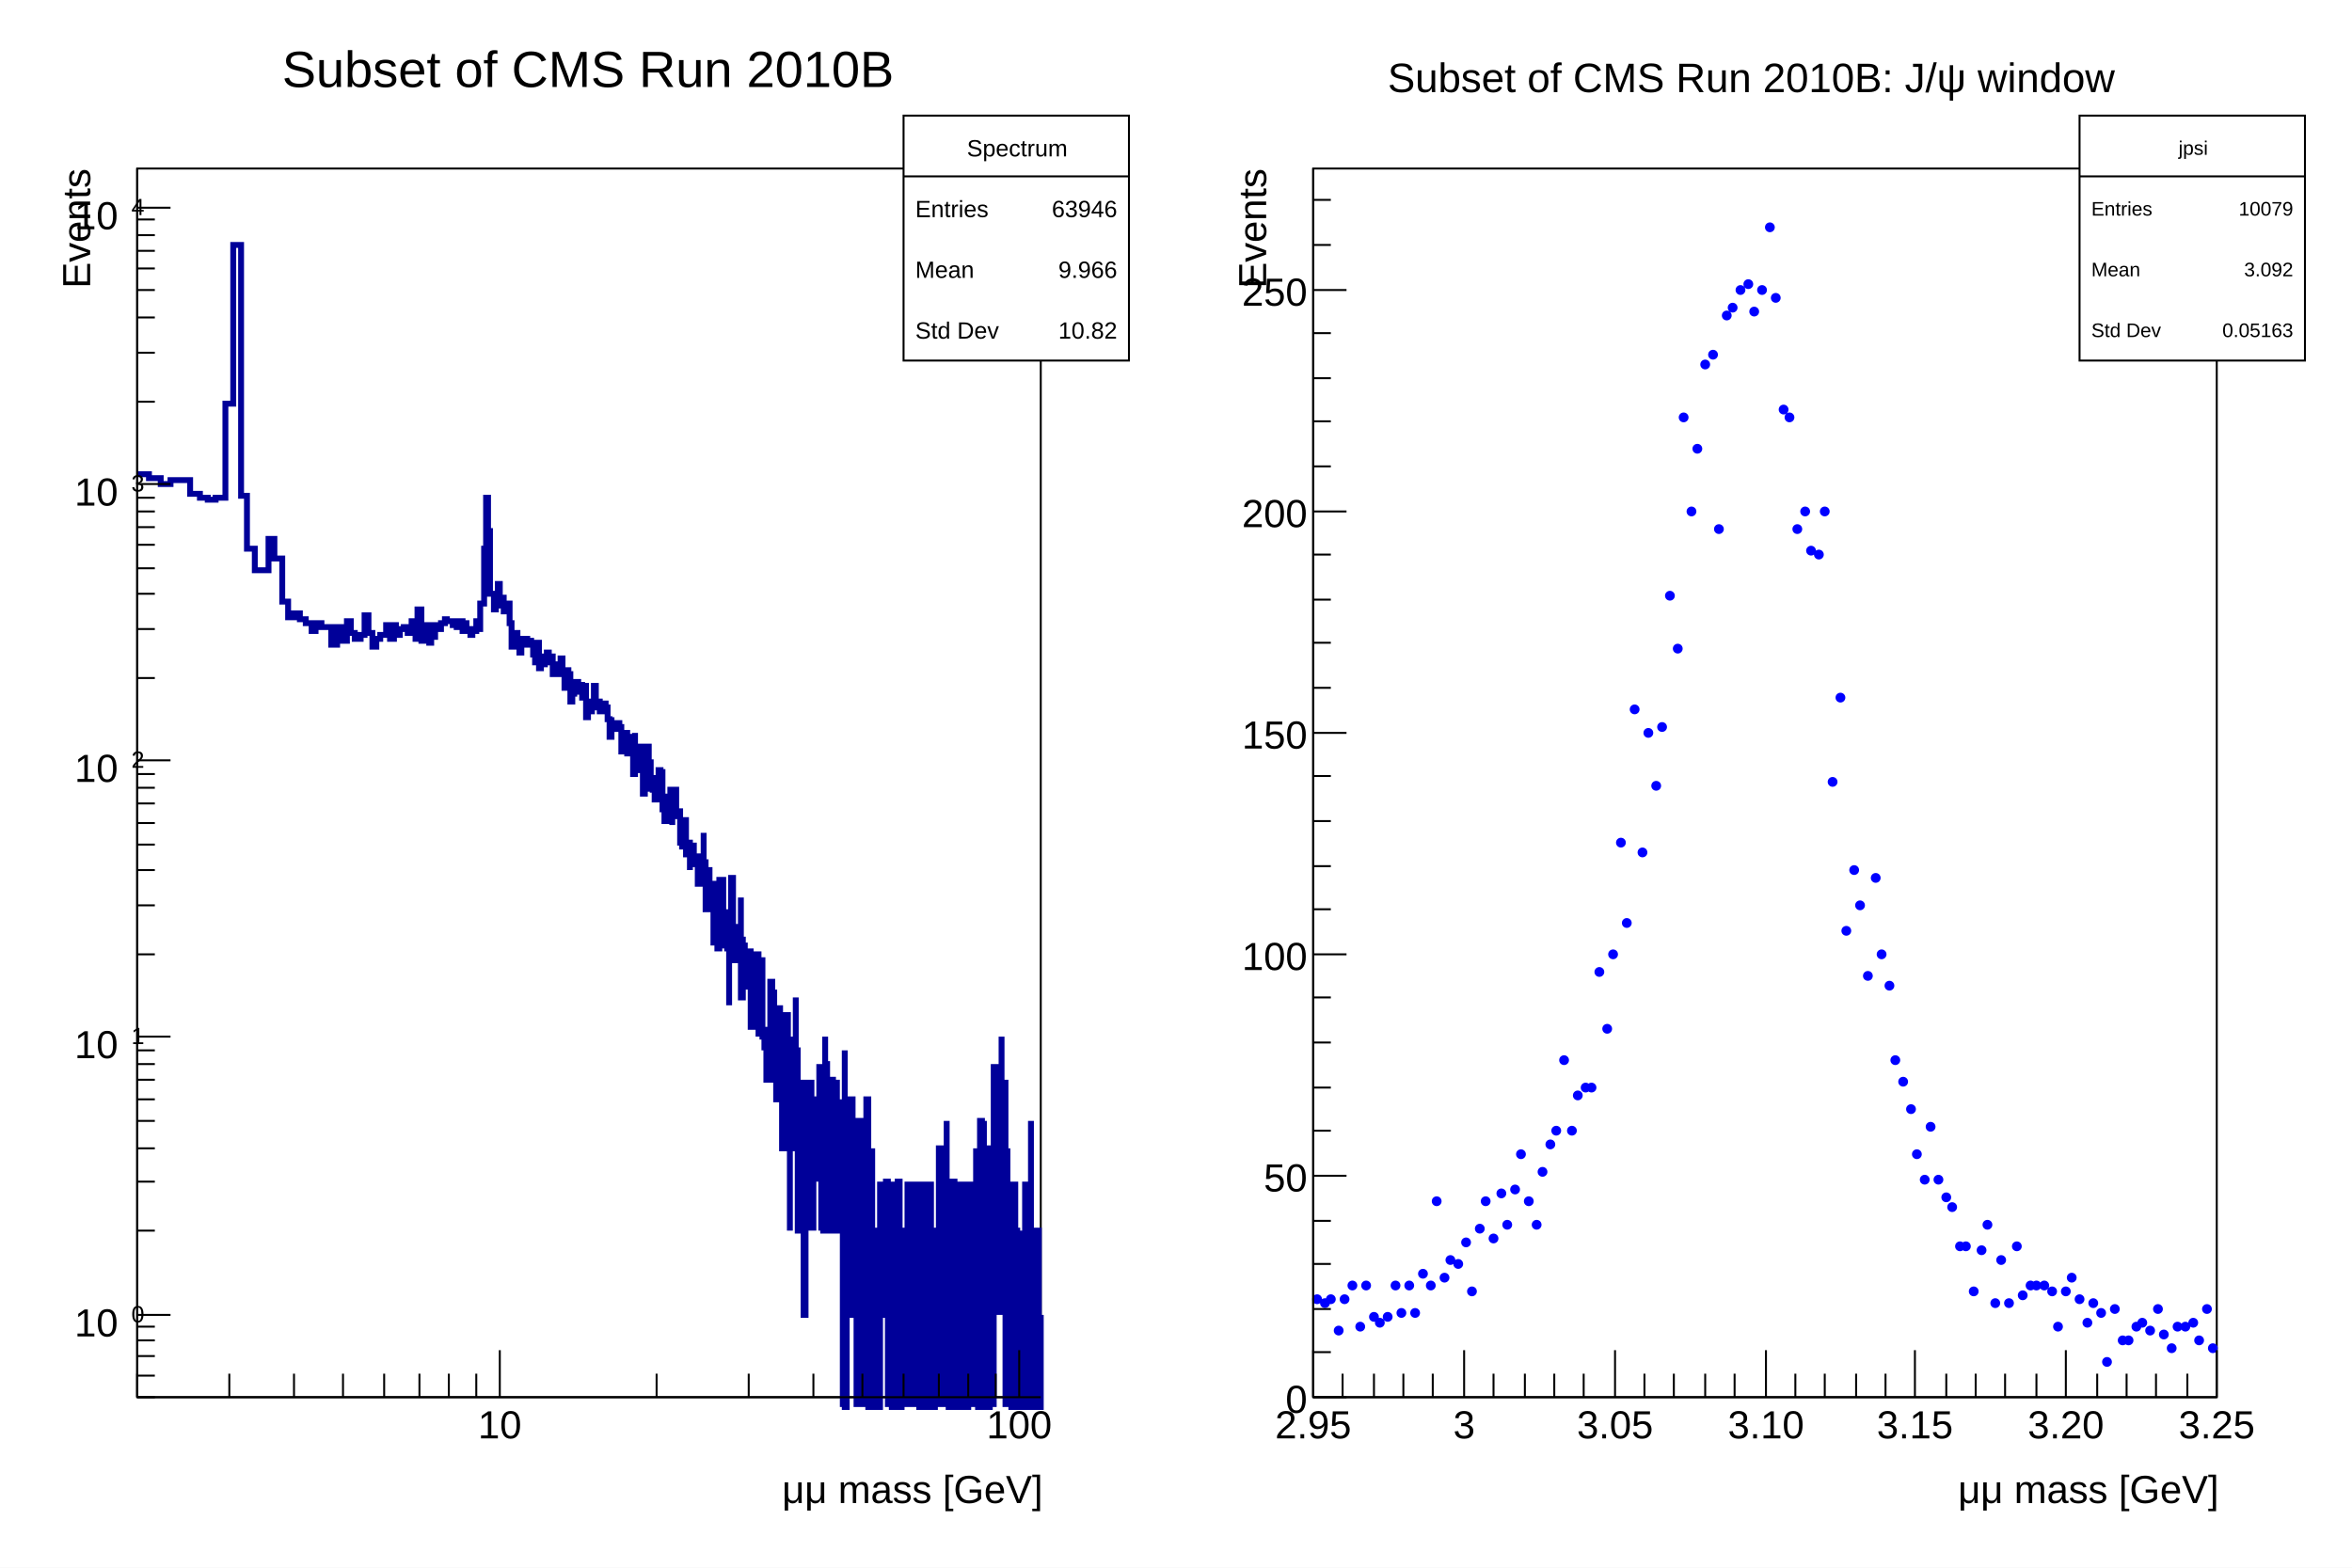
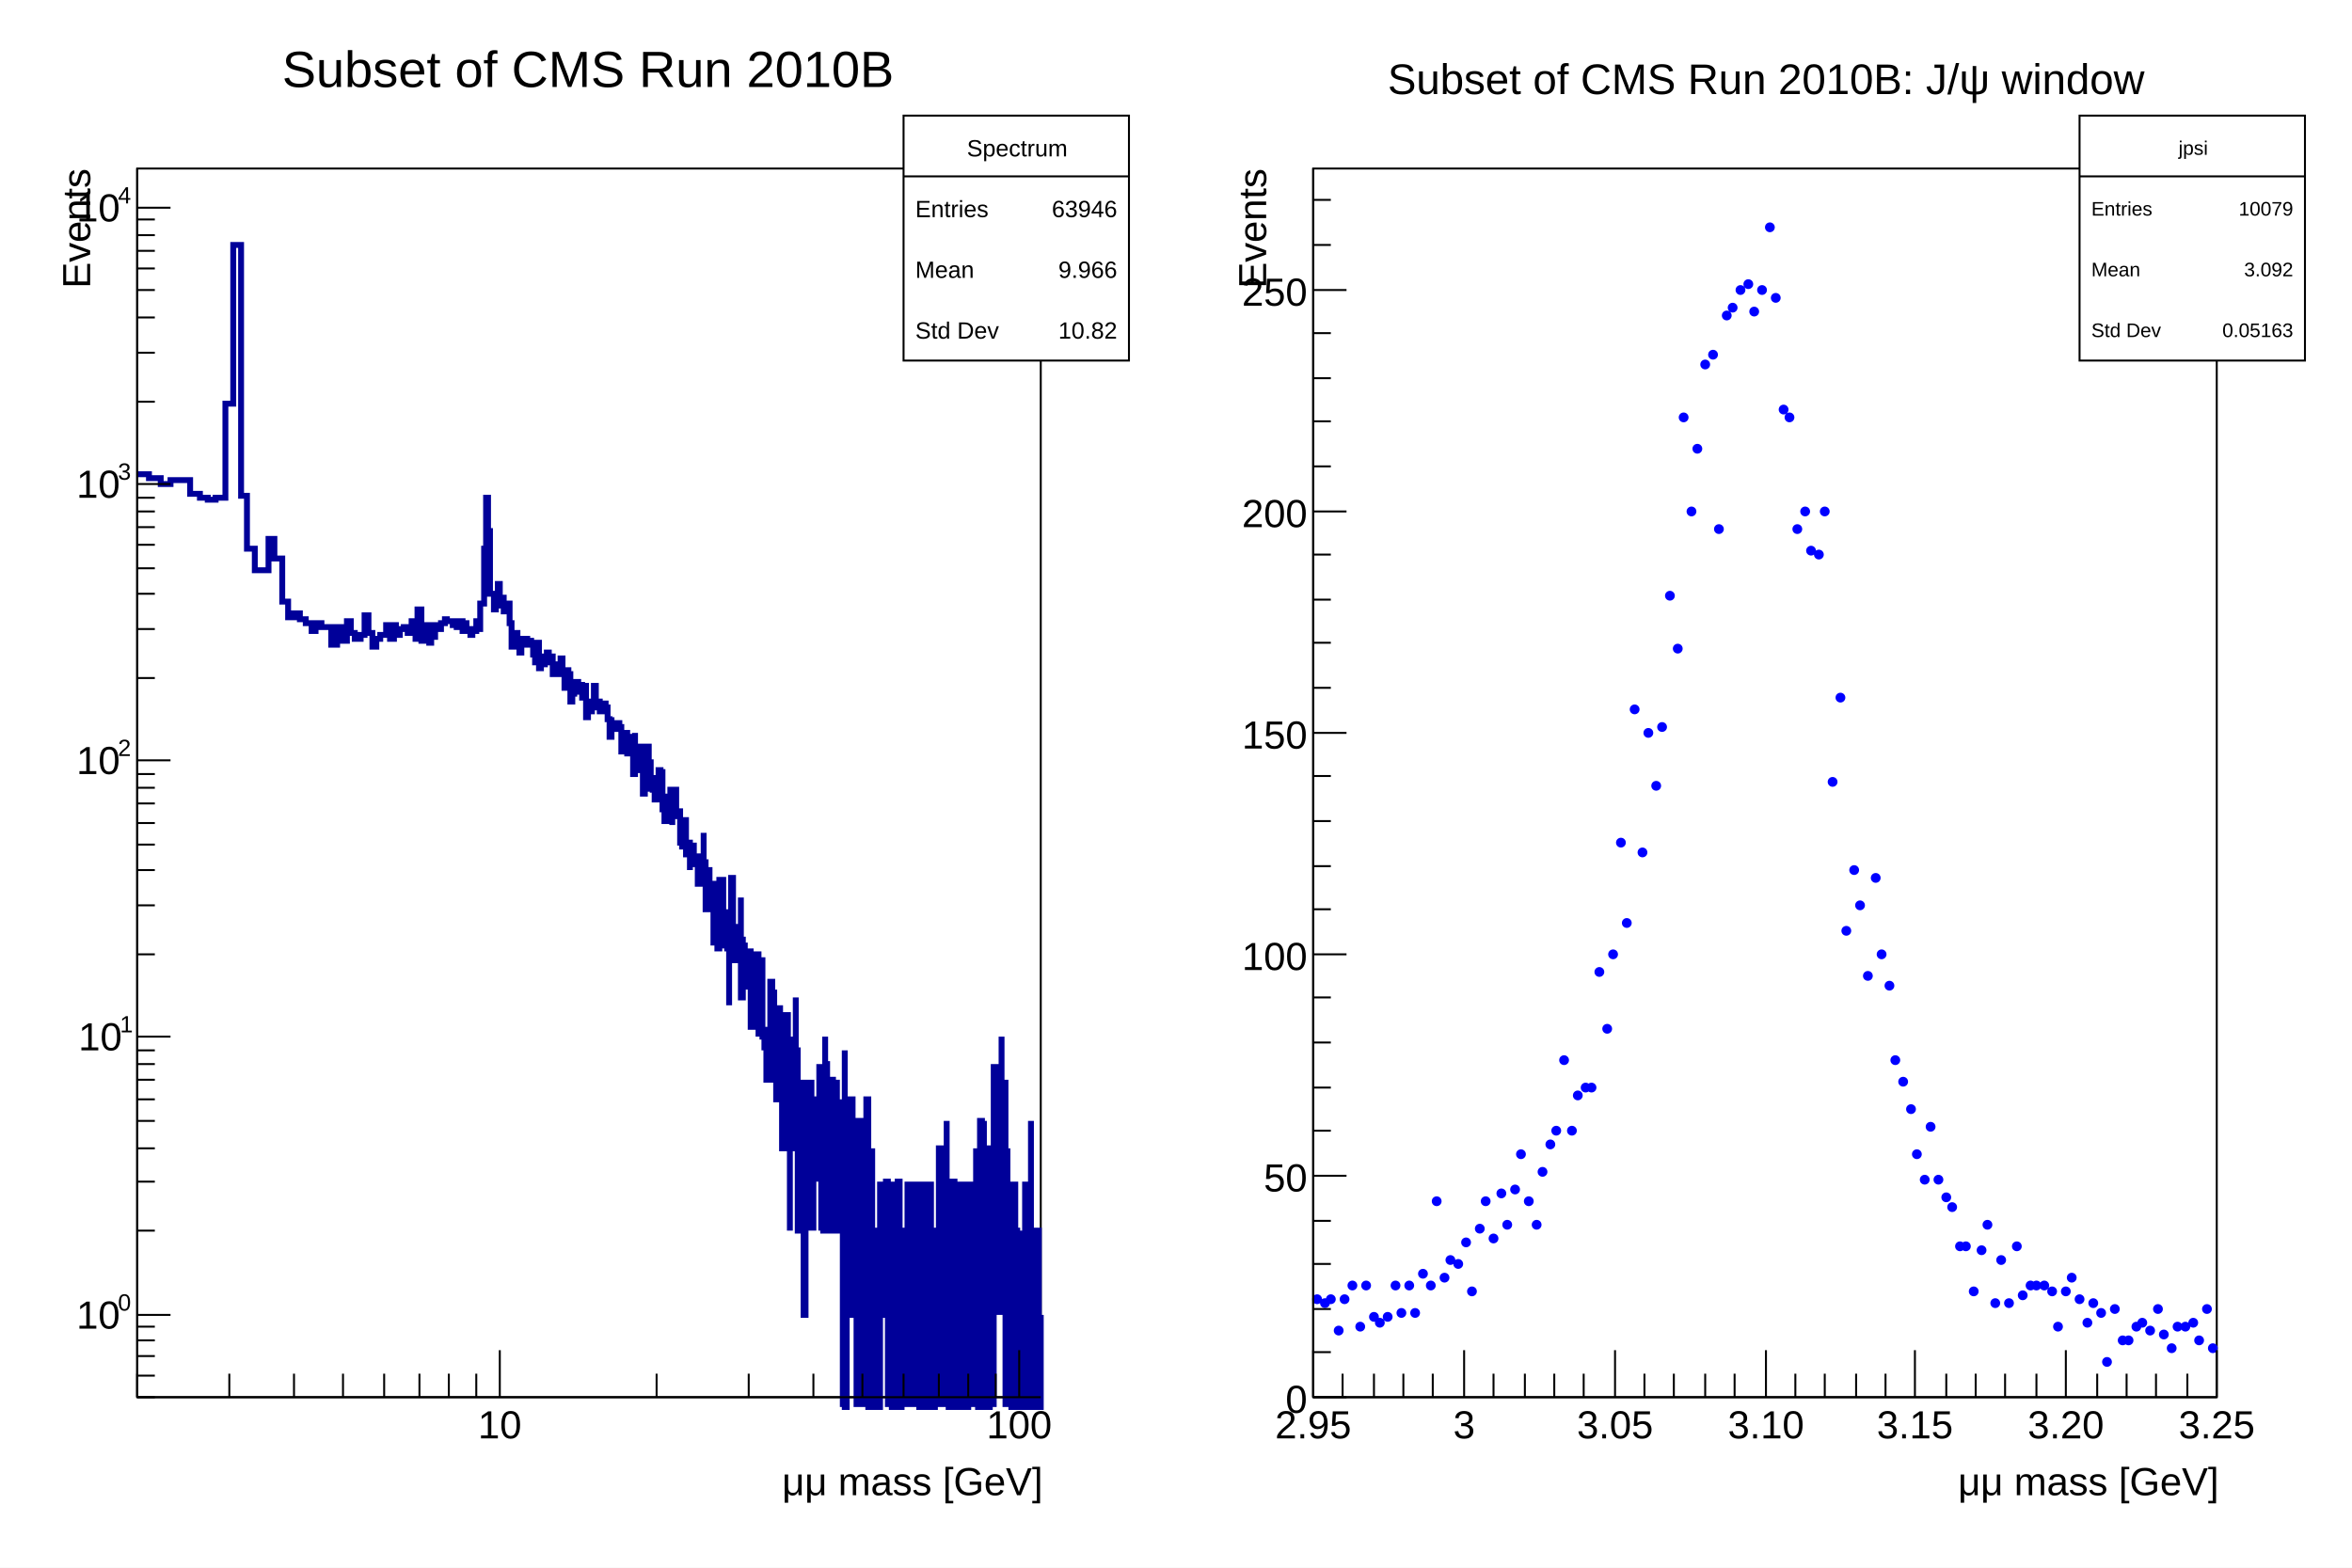
<svg xmlns="http://www.w3.org/2000/svg" viewBox="0 0 1200 800" preserveAspectRatio="none" width="1200" height="800">
  <path d="M0,0H1200V800H0Z" style="fill: white;" />
  <g>
    <g transform="translate(12,8)" clip-path="path('M0,0H576V784H0Z')">
      <path d="M0,0H576V784H0Z" style="fill: white;" />
      <g>
        <g transform="translate(58,78)">
          <path d="M0,0H461V627H0Z" style="fill: white; stroke: black; stroke-width: 1;" />
          <g clip-path="path('M0,0H461V627H0Z')">
            <g>
              <path d="M0,156h6v2h6v3h5v-2h10v7h5v2h4v1h4v-1h5v-48h4v-81h4v128h3v27h4v11h7v-16h3v10h4v22h3v8h3v-2h3v3h3v2h3v4h2v-4h3v2h5v9h3v-9h2v7h3v-10h2v6h2v3h3v-2h2v-10h2v9h2v7h2v-4h2v-2h3v-5h2v7h2v-7h1v5h2v-3h2v-1h2v3h2v-6h2v9h1v-15h2v16h2v-8h2v9h1v-3h2v-6h1v2h2v-3h2v-2h1v1h3v2h2v1h1v-3h2v5h1v-4h1v3h2v3h1v-2h2v-5h1v4h1v-13h2v-28h1v-26h1v17h1v32h2v8h1v-2h1v-11h1v7h2v7h1v-2h1v-2h1v10h1v12h1v-7h2v7h1v3h1v-6h1v-1h2v3h1v-2h1v2h1v5h1v4h1v-10h1v13h1v-6h1v4h1v-3h1v-3h1v5h1v-3h1v9h1v-5h1v5h1v-4h1v-4h1v7h1v8h1v-9h1v2h1v-1v15h1v-4h1v-3h1v-3h1v5h1v-2h1v-3v8h1v-6h1v16h1v-8h1v5h1v1v-3h1v-11h1v9h1v-1h1v5h1v-1h1v-3h1v4v-2h1v6h1v9h1v-10v4h2v2h1v1v-4h1v2h1v14v-7h1v4h1v-8h1v12v-2h2v-2v-6h1v19h1v-21v7h1v12h1v-4v1h1v-9h1v10v14h1v-7h1v-1v-16h1v23v-15h1v8h1v3v3h1v2v3h1v-8h1v2v-9h1v10v-9h1v19h1v-8v14h1v-3v-6h1v2h1v-7v-2h1v18v-7h1v4v-15h1v11h2v2v14h1v-12v14h1v-4h1v-11v19h1v-3v-3h1v14v-5h1v1h1v-10v7h1v3v1h1v3v7h1v-12v-2h1v11v-5h1v-18v15h1v24h1v-21v5v-4h1v12v8h1v-13h1v7v23h1v-28v9h1v11v11h1v-24v-11h1v22v7v-29h1v35v-18h1v-2v2h1v7v11h1v29v-45v16h1v-20v-16h1v36v3h1v-9v12h1v-9v-8v17h1v-3v-14h1v-15v23v28h1v-31v12h1v-9v20h1v-4v4v-14h1v18v-18h1v26v-29v40h1v-37v22h1v15v-15h1v-19v23v-26h1v42v-20h1v-4v-15h1v19v20h1v7v-7h1v22v-27v27h1v-22h1v-11v-17h1v17v33h1v-46v31v-7h1v14v-14v32h1v-48v16h1v-16v11v27h1v-8v29v14h1v-68v25h1v29v-54h1v33v-8h1v85v-99v22h1v10v25h1v-57v14h1v43v-77v27h1v7v85h1v-77v52v-17h1v-14v-11v42h1v-52v35v85h1v-99v14v17h1v-31v-21v52h1v-17v-35v10h1v-10v77v-42h1v42v-25v-31h1v-11v25h1v17v-31v-11h1v11v31v-60v43h1v17v25v-56h1v56v-85v85h1v-99v99v-85h1v29v14v-14h1v-21v21v56h1v-67v25v-14v-21h1v52v-17v42h1v-56v56v-25h1v-52v35v-35v52h1v25v-25v25h1v-25v-42v11h1v146v-90v-42h1v17v-67v50v132h1v-132v17v115v-157h1v42v68h1v-43v43v-68v-42h1v11v14v85h1v-43v43v-85v-14h1v56v90v-90h1v-56v56v-25v-31h1v31v-17h1v17v68v47v-47h1v-68v115v-115h1v68v-68v-31v-11h1v157v-90v90h1v-115v115h1v-132v42v-25v68h1v47v-47v-43h2v43v-43v90v-90v90h1v-90v-25v68h1v-43v-25v68h1v-68v68v-68v68h1v-43v43v-43v43v-68h1v68v47v-47h1v-43v43v-43v90v-90h1v90v-47v47h1v-90v-25v115v-90h1v43v-43v-25v68h1v-43v90v-90v-25h1v115v-90v-25v115h1v-90v43h1v47v-47v-43v43v-43h1v43v-43v43h1v-68v115v-47v-43h1v43v-43v43h1v47v-115v25h1v-25v115v-47h1v47v-47v-43v43h1v-43v90v-47v-43v43h1v-68v68v-43v90h1v-47v-43v90v-47v-43h1v43v47v-90v90h1v-115v25v43v-68v68h1v-43v90v-90v43h1v-43v43v-43v43v47h1v-115v25v43v-43v43h1v47v-90v43v-43v43v47h1v-90v90v-47v-43h1v90v-90h1v43v-43v90v-47v-85h1v42v43v47v-90v90v-47h1v47v-47v-43v43h1v47v-47v47v-47h1v-99v146v-115v68h1v47v-47v-43v43v47h1v-90v43v-43v90h1v-47v-43v90v-90v90v-115h1v115v-47v47v-90h1v43v47v-115v25h1v-25v25v90v-90v43v47h1v-47v47v-47v47h1v-47v47v-90v43v-43h1v-25v25v43v47h1v-47v47v-47v47h1v-47v-43v43v47v-90h1v90v-47v-68v68h1v47v-47v47v-47h1v-43v90v-90v90v-90h1v43v47v-90v90v-132v17h1v115v-47v47h1v-47v47v-47v-85v-14h1v146v-115v68v-85v132v-47h1v-43v90v-146v99v47v-132h1v132v-47v-43v43v47h1v-47v-85v132v-47v47h1v-115v25v-42v85v-85h1v17v25v-25v-17v85v-85h1v132v-146v-29v60v-17v-25v11h1v14v-25v11v-11v25v-14h1v14v17v-17v-43v43v-35h1v21v14v17v68v-110v11v-11h1v67v-56v-29v43v-14v-43v57v17h1v-31v56v43v-43v-56v56v-77v52h1v-17v85v-120v167v-47h1v-68v-17v42v43v-43v90v-90h1v90v-90v90v-47v-43v43v-43h1v90v-90v90v-47v47h1v-47v-68v68v-43v43h1v47v-47v47v-47v-68v68v-43h1v90v-47v47v-47v47h1v-47v47v-47v47v-47v47h1v-47v47v-47v47v-47v47h1v-90v90v-47v47v-47h1v-43v90v-115v115v-47v-43h1v43v47v-47v47h1v-47v47v-47h1v-68v115v-90v90v-47v-99v146h1v-47v47h1v-47v47v-47v47h1v-47v47v-90h1v90v-47v47v-90v90v-47v47h1v-47" style="stroke-linejoin: miter; stroke: rgb(0,0,153); stroke-width: 3; fill: none;" />
            </g>
          </g>
          <g>
            <g transform="translate(0,627)">
              <path d="M0,0h461" style="stroke: black; stroke-width: 1;" />
              <path d="M0,-12v12m47,-12v12m33,-12v12m25,-12v12m21,-12v12m18,-12v12m15,-12v12m14,-12v12m12,-24v24m80,-12v12m47,-12v12m33,-12v12m25,-12v12m21,-12v12m18,-12v12m15,-12v12m14,-12v12m12,-24v24" style="stroke: black; stroke-width: 1;" />
              <g font-family="Arial" font-size="20" space="preserve">
                <text fill="black" text-anchor="middle" dy=".8em" transform="translate(185,5)">
         10
        </text>
                <text fill="black" text-anchor="middle" dy=".8em" transform="translate(450,5)">
         100
        </text>
              </g>
              <g font-family="Arial" font-size="20" space="preserve" transform="translate(461,44)">
-                 <text fill="black" text-anchor="start" transform="translate(-132,10)">
-          μμ mass [GeV]
-         </text>
+                 <g transform="translate(-132,6)">
+                   <text font-family="Arial" fill="black" font-size="20">
+           μμ mass [GeV]
+          </text>
+                 </g>
              </g>
            </g>
            <g>
              <path d="M0,0v627" style="stroke: black; stroke-width: 1;" />
              <path d="M9,627h-9m9,-11h-9m9,-10h-9m9,-8h-9m9,-7h-9m17,-6h-17m9,-43h-9m9,-25h-9m9,-17h-9m9,-14h-9m9,-11h-9m9,-10h-9m9,-8h-9m9,-7h-9m17,-7h-17m9,-42h-9m9,-25h-9m9,-18h-9m9,-13h-9m9,-11h-9m9,-10h-9m9,-8h-9m9,-7h-9m17,-7h-17m9,-42h-9m9,-25h-9m9,-18h-9m9,-13h-9m9,-12h-9m9,-9h-9m9,-8h-9m9,-7h-9m17,-7h-17m9,-42h-9m9,-25h-9m9,-18h-9m9,-14h-9m9,-11h-9m9,-9h-9m9,-8h-9m9,-8h-9m17,-6h-17" style="stroke: black; stroke-width: 1;" />
              <g font-family="Arial" font-size="20" space="preserve">
-                 <text fill="black" text-anchor="start" transform="translate(-32,598)">
-                   <tspan dy="-.1em">
-           10
-          </tspan>
-                   <tspan font-size="60%" dx=".1em" dy="-.6em">
-           0
-          </tspan>
-                 </text>
-                 <text fill="black" text-anchor="start" transform="translate(-32,456)">
-                   <tspan dy="-.1em">
-           10
-          </tspan>
-                   <tspan font-size="60%" dx=".1em" dy="-.6em">
-           1
-          </tspan>
-                 </text>
-                 <text fill="black" text-anchor="start" transform="translate(-32,315)">
-                   <tspan dy="-.1em">
-           10
-          </tspan>
-                   <tspan font-size="60%" dx=".1em" dy="-.6em">
-           2
-          </tspan>
-                 </text>
-                 <text fill="black" text-anchor="start" transform="translate(-32,174)">
-                   <tspan dy="-.1em">
-           10
-          </tspan>
-                   <tspan font-size="60%" dx=".1em" dy="-.6em">
-           3
-          </tspan>
-                 </text>
-                 <text fill="black" text-anchor="start" transform="translate(-32,33)">
-                   <tspan dy="-.1em">
-           10
-          </tspan>
-                   <tspan font-size="60%" dx=".1em" dy="-.6em">
-           4
-          </tspan>
-                 </text>
+                 <g transform="translate(-31,592)">
+                   <text font-family="Arial" fill="black" font-size="20">
+           10
+          </text>
+                   <g transform="translate(21.17059,-9.2)">
+                     <text font-family="Arial" fill="black" font-size="12">
+            0
+           </text>
+                   </g>
+                 </g>
+                 <g transform="translate(-30,450)">
+                   <text font-family="Arial" fill="black" font-size="20">
+           10
+          </text>
+                   <g transform="translate(21.17059,-9.2)">
+                     <text font-family="Arial" fill="black" font-size="12">
+            1
+           </text>
+                   </g>
+                 </g>
+                 <g transform="translate(-31,309)">
+                   <text font-family="Arial" fill="black" font-size="20">
+           10
+          </text>
+                   <g transform="translate(21.17059,-9.2)">
+                     <text font-family="Arial" fill="black" font-size="12">
+            2
+           </text>
+                   </g>
+                 </g>
+                 <g transform="translate(-31,168)">
+                   <text font-family="Arial" fill="black" font-size="20">
+           10
+          </text>
+                   <g transform="translate(21.17059,-9.2)">
+                     <text font-family="Arial" fill="black" font-size="12">
+            3
+           </text>
+                   </g>
+                 </g>
+                 <g transform="translate(-31,27)">
+                   <text font-family="Arial" fill="black" font-size="20">
+           10
+          </text>
+                   <g transform="translate(21.17059,-9.2)">
+                     <text font-family="Arial" fill="black" font-size="12">
+            4
+           </text>
+                   </g>
+                 </g>
              </g>
              <g font-family="Arial" font-size="20" space="preserve" transform="translate(-32,0)">
                <text fill="black" text-anchor="end" dy=".4em" transform=" rotate(270)">
         Events
        </text>
              </g>
            </g>
          </g>
        </g>
        <g transform="translate(106,4)" font-family="Arial" font-size="26" space="preserve">
          <path d="M0,0H363V43H0Z" style="fill: none;" />
          <text fill="black" text-anchor="middle" dy=".4em" transform="translate(182,22)">
      Subset of CMS Run 2010B
     </text>
        </g>
        <g transform="translate(449,51)" font-family="Arial" font-size="12" space="preserve">
          <path d="M0,0H115V125H0Z" style="fill: white; stroke: black; stroke-width: 1;" />
          <text fill="black" text-anchor="middle" dy=".4em" transform="translate(58,16)">
      Spectrum
     </text>
          <text fill="black" text-anchor="start" dy=".4em" transform="translate(6,47)">
      Entries
     </text>
          <text fill="black" text-anchor="end" dy=".4em" transform="translate(109,47)">
      63946
     </text>
          <text fill="black" text-anchor="start" dy=".4em" transform="translate(6,78)">
      Mean
     </text>
          <text fill="black" text-anchor="end" dy=".4em" transform="translate(109,78)">
      9.966
     </text>
          <text fill="black" text-anchor="start" dy=".4em" transform="translate(6,109)">
      Std Dev
     </text>
          <text fill="black" text-anchor="end" dy=".4em" transform="translate(109,109)">
      10.82
     </text>
          <path d="M0,31h115" style="stroke: black; stroke-width: 1;" />
        </g>
      </g>
    </g>
    <g transform="translate(612,8)" clip-path="path('M0,0H576V784H0Z')">
      <path d="M0,0H576V784H0Z" style="fill: white;" />
      <g>
        <g transform="translate(58,78)">
          <path d="M0,0H461V627H0Z" style="fill: white; stroke: black; stroke-width: 1;" />
          <g clip-path="path('M0,0H461V627H0Z')">
            <g>
              <path d="M0.0,577.0a2.0,2.0,0,1,0,4.0,0a2.0,2.0,0,1,0,-4.0,0zM4.0,579.0a2.0,2.0,0,1,0,4.0,0a2.0,2.0,0,1,0,-4.0,0zM7.0,577.0a2.0,2.0,0,1,0,4.0,0a2.0,2.0,0,1,0,-4.0,0zM11.0,593.0a2.0,2.0,0,1,0,4.0,0a2.0,2.0,0,1,0,-4.0,0zM14.0,577.0a2.0,2.0,0,1,0,4.0,0a2.0,2.0,0,1,0,-4.0,0zM18.0,570.0a2.0,2.0,0,1,0,4.0,0a2.0,2.0,0,1,0,-4.0,0zM22.0,591.0a2.0,2.0,0,1,0,4.0,0a2.0,2.0,0,1,0,-4.0,0zM25.0,570.0a2.0,2.0,0,1,0,4.0,0a2.0,2.0,0,1,0,-4.0,0zM29.0,586.0a2.0,2.0,0,1,0,4.0,0a2.0,2.0,0,1,0,-4.0,0zM32.0,589.0a2.0,2.0,0,1,0,4.0,0a2.0,2.0,0,1,0,-4.0,0zM36.0,586.0a2.0,2.0,0,1,0,4.0,0a2.0,2.0,0,1,0,-4.0,0zM40.0,570.0a2.0,2.0,0,1,0,4.0,0a2.0,2.0,0,1,0,-4.0,0zM43.0,584.0a2.0,2.0,0,1,0,4.0,0a2.0,2.0,0,1,0,-4.0,0zM47.0,570.0a2.0,2.0,0,1,0,4.0,0a2.0,2.0,0,1,0,-4.0,0zM50.0,584.0a2.0,2.0,0,1,0,4.0,0a2.0,2.0,0,1,0,-4.0,0zM54.0,564.0a2.0,2.0,0,1,0,4.0,0a2.0,2.0,0,1,0,-4.0,0zM58.0,570.0a2.0,2.0,0,1,0,4.0,0a2.0,2.0,0,1,0,-4.0,0zM61.0,527.0a2.0,2.0,0,1,0,4.0,0a2.0,2.0,0,1,0,-4.0,0zM65.0,566.0a2.0,2.0,0,1,0,4.0,0a2.0,2.0,0,1,0,-4.0,0zM68.0,557.0a2.0,2.0,0,1,0,4.0,0a2.0,2.0,0,1,0,-4.0,0zM72.0,559.0a2.0,2.0,0,1,0,4.0,0a2.0,2.0,0,1,0,-4.0,0zM76.0,548.0a2.0,2.0,0,1,0,4.0,0a2.0,2.0,0,1,0,-4.0,0zM79.0,573.0a2.0,2.0,0,1,0,4.0,0a2.0,2.0,0,1,0,-4.0,0zM83.0,541.0a2.0,2.0,0,1,0,4.0,0a2.0,2.0,0,1,0,-4.0,0zM86.0,527.0a2.0,2.0,0,1,0,4.0,0a2.0,2.0,0,1,0,-4.0,0zM90.0,546.0a2.0,2.0,0,1,0,4.0,0a2.0,2.0,0,1,0,-4.0,0zM94.0,523.0a2.0,2.0,0,1,0,4.0,0a2.0,2.0,0,1,0,-4.0,0zM97.0,539.0a2.0,2.0,0,1,0,4.0,0a2.0,2.0,0,1,0,-4.0,0zM101.0,521.0a2.0,2.0,0,1,0,4.0,0a2.0,2.0,0,1,0,-4.0,0zM104.0,503.0a2.0,2.0,0,1,0,4.0,0a2.0,2.0,0,1,0,-4.0,0zM108.0,527.0a2.0,2.0,0,1,0,4.0,0a2.0,2.0,0,1,0,-4.0,0zM112.0,539.0a2.0,2.0,0,1,0,4.0,0a2.0,2.0,0,1,0,-4.0,0zM115.0,512.0a2.0,2.0,0,1,0,4.0,0a2.0,2.0,0,1,0,-4.0,0zM119.0,498.0a2.0,2.0,0,1,0,4.0,0a2.0,2.0,0,1,0,-4.0,0zM122.0,491.0a2.0,2.0,0,1,0,4.0,0a2.0,2.0,0,1,0,-4.0,0zM126.0,455.0a2.0,2.0,0,1,0,4.0,0a2.0,2.0,0,1,0,-4.0,0zM130.0,491.0a2.0,2.0,0,1,0,4.0,0a2.0,2.0,0,1,0,-4.0,0zM133.0,473.0a2.0,2.0,0,1,0,4.0,0a2.0,2.0,0,1,0,-4.0,0zM137.0,469.0a2.0,2.0,0,1,0,4.0,0a2.0,2.0,0,1,0,-4.0,0zM140.0,469.0a2.0,2.0,0,1,0,4.0,0a2.0,2.0,0,1,0,-4.0,0zM144.0,410.0a2.0,2.0,0,1,0,4.0,0a2.0,2.0,0,1,0,-4.0,0zM148.0,439.0a2.0,2.0,0,1,0,4.0,0a2.0,2.0,0,1,0,-4.0,0zM151.0,401.0a2.0,2.0,0,1,0,4.0,0a2.0,2.0,0,1,0,-4.0,0zM155.0,344.0a2.0,2.0,0,1,0,4.0,0a2.0,2.0,0,1,0,-4.0,0zM158.0,385.0a2.0,2.0,0,1,0,4.0,0a2.0,2.0,0,1,0,-4.0,0zM162.0,276.0a2.0,2.0,0,1,0,4.0,0a2.0,2.0,0,1,0,-4.0,0zM166.0,349.0a2.0,2.0,0,1,0,4.0,0a2.0,2.0,0,1,0,-4.0,0zM169.0,288.0a2.0,2.0,0,1,0,4.0,0a2.0,2.0,0,1,0,-4.0,0zM173.0,315.0a2.0,2.0,0,1,0,4.0,0a2.0,2.0,0,1,0,-4.0,0zM176.0,285.0a2.0,2.0,0,1,0,4.0,0a2.0,2.0,0,1,0,-4.0,0zM180.0,218.0a2.0,2.0,0,1,0,4.0,0a2.0,2.0,0,1,0,-4.0,0zM184.0,245.0a2.0,2.0,0,1,0,4.0,0a2.0,2.0,0,1,0,-4.0,0zM187.0,127.0a2.0,2.0,0,1,0,4.0,0a2.0,2.0,0,1,0,-4.0,0zM191.0,175.0a2.0,2.0,0,1,0,4.0,0a2.0,2.0,0,1,0,-4.0,0zM194.0,143.0a2.0,2.0,0,1,0,4.0,0a2.0,2.0,0,1,0,-4.0,0zM198.0,100.0a2.0,2.0,0,1,0,4.0,0a2.0,2.0,0,1,0,-4.0,0zM202.0,95.0a2.0,2.0,0,1,0,4.0,0a2.0,2.0,0,1,0,-4.0,0zM205.0,184.0a2.0,2.0,0,1,0,4.0,0a2.0,2.0,0,1,0,-4.0,0zM209.0,75.0a2.0,2.0,0,1,0,4.0,0a2.0,2.0,0,1,0,-4.0,0zM212.0,71.0a2.0,2.0,0,1,0,4.0,0a2.0,2.0,0,1,0,-4.0,0zM216.0,62.0a2.0,2.0,0,1,0,4.0,0a2.0,2.0,0,1,0,-4.0,0zM220.0,59.0a2.0,2.0,0,1,0,4.0,0a2.0,2.0,0,1,0,-4.0,0zM223.0,73.0a2.0,2.0,0,1,0,4.0,0a2.0,2.0,0,1,0,-4.0,0zM227.0,62.0a2.0,2.0,0,1,0,4.0,0a2.0,2.0,0,1,0,-4.0,0zM231.0,30.0a2.0,2.0,0,1,0,4.0,0a2.0,2.0,0,1,0,-4.0,0zM234.0,66.0a2.0,2.0,0,1,0,4.0,0a2.0,2.0,0,1,0,-4.0,0zM238.0,123.0a2.0,2.0,0,1,0,4.0,0a2.0,2.0,0,1,0,-4.0,0zM241.0,127.0a2.0,2.0,0,1,0,4.0,0a2.0,2.0,0,1,0,-4.0,0zM245.0,184.0a2.0,2.0,0,1,0,4.0,0a2.0,2.0,0,1,0,-4.0,0zM249.0,175.0a2.0,2.0,0,1,0,4.0,0a2.0,2.0,0,1,0,-4.0,0zM252.0,195.0a2.0,2.0,0,1,0,4.0,0a2.0,2.0,0,1,0,-4.0,0zM256.0,197.0a2.0,2.0,0,1,0,4.0,0a2.0,2.0,0,1,0,-4.0,0zM259.0,175.0a2.0,2.0,0,1,0,4.0,0a2.0,2.0,0,1,0,-4.0,0zM263.0,313.0a2.0,2.0,0,1,0,4.0,0a2.0,2.0,0,1,0,-4.0,0zM267.0,270.0a2.0,2.0,0,1,0,4.0,0a2.0,2.0,0,1,0,-4.0,0zM270.0,389.0a2.0,2.0,0,1,0,4.0,0a2.0,2.0,0,1,0,-4.0,0zM274.0,358.0a2.0,2.0,0,1,0,4.0,0a2.0,2.0,0,1,0,-4.0,0zM277.0,376.0a2.0,2.0,0,1,0,4.0,0a2.0,2.0,0,1,0,-4.0,0zM281.0,412.0a2.0,2.0,0,1,0,4.0,0a2.0,2.0,0,1,0,-4.0,0zM285.0,362.0a2.0,2.0,0,1,0,4.0,0a2.0,2.0,0,1,0,-4.0,0zM288.0,401.0a2.0,2.0,0,1,0,4.0,0a2.0,2.0,0,1,0,-4.0,0zM292.0,417.0a2.0,2.0,0,1,0,4.0,0a2.0,2.0,0,1,0,-4.0,0zM295.0,455.0a2.0,2.0,0,1,0,4.0,0a2.0,2.0,0,1,0,-4.0,0zM299.0,466.0a2.0,2.0,0,1,0,4.0,0a2.0,2.0,0,1,0,-4.0,0zM303.0,480.0a2.0,2.0,0,1,0,4.0,0a2.0,2.0,0,1,0,-4.0,0zM306.0,503.0a2.0,2.0,0,1,0,4.0,0a2.0,2.0,0,1,0,-4.0,0zM310.0,516.0a2.0,2.0,0,1,0,4.0,0a2.0,2.0,0,1,0,-4.0,0zM313.0,489.0a2.0,2.0,0,1,0,4.0,0a2.0,2.0,0,1,0,-4.0,0zM317.0,516.0a2.0,2.0,0,1,0,4.0,0a2.0,2.0,0,1,0,-4.0,0zM321.0,525.0a2.0,2.0,0,1,0,4.0,0a2.0,2.0,0,1,0,-4.0,0zM324.0,530.0a2.0,2.0,0,1,0,4.0,0a2.0,2.0,0,1,0,-4.0,0zM328.0,550.0a2.0,2.0,0,1,0,4.0,0a2.0,2.0,0,1,0,-4.0,0zM331.0,550.0a2.0,2.0,0,1,0,4.0,0a2.0,2.0,0,1,0,-4.0,0zM335.0,573.0a2.0,2.0,0,1,0,4.0,0a2.0,2.0,0,1,0,-4.0,0zM339.0,552.0a2.0,2.0,0,1,0,4.0,0a2.0,2.0,0,1,0,-4.0,0zM342.0,539.0a2.0,2.0,0,1,0,4.0,0a2.0,2.0,0,1,0,-4.0,0zM346.0,579.0a2.0,2.0,0,1,0,4.0,0a2.0,2.0,0,1,0,-4.0,0zM349.0,557.0a2.0,2.0,0,1,0,4.0,0a2.0,2.0,0,1,0,-4.0,0zM353.0,579.0a2.0,2.0,0,1,0,4.0,0a2.0,2.0,0,1,0,-4.0,0zM357.0,550.0a2.0,2.0,0,1,0,4.0,0a2.0,2.0,0,1,0,-4.0,0zM360.0,575.0a2.0,2.0,0,1,0,4.0,0a2.0,2.0,0,1,0,-4.0,0zM364.0,570.0a2.0,2.0,0,1,0,4.0,0a2.0,2.0,0,1,0,-4.0,0zM367.0,570.0a2.0,2.0,0,1,0,4.0,0a2.0,2.0,0,1,0,-4.0,0zM371.0,570.0a2.0,2.0,0,1,0,4.0,0a2.0,2.0,0,1,0,-4.0,0zM375.0,573.0a2.0,2.0,0,1,0,4.0,0a2.0,2.0,0,1,0,-4.0,0zM378.0,591.0a2.0,2.0,0,1,0,4.0,0a2.0,2.0,0,1,0,-4.0,0zM382.0,573.0a2.0,2.0,0,1,0,4.0,0a2.0,2.0,0,1,0,-4.0,0zM385.0,566.0a2.0,2.0,0,1,0,4.0,0a2.0,2.0,0,1,0,-4.0,0zM389.0,577.0a2.0,2.0,0,1,0,4.0,0a2.0,2.0,0,1,0,-4.0,0zM393.0,589.0a2.0,2.0,0,1,0,4.0,0a2.0,2.0,0,1,0,-4.0,0zM396.0,579.0a2.0,2.0,0,1,0,4.0,0a2.0,2.0,0,1,0,-4.0,0zM400.0,584.0a2.0,2.0,0,1,0,4.0,0a2.0,2.0,0,1,0,-4.0,0zM403.0,609.0a2.0,2.0,0,1,0,4.0,0a2.0,2.0,0,1,0,-4.0,0zM407.0,582.0a2.0,2.0,0,1,0,4.0,0a2.0,2.0,0,1,0,-4.0,0zM411.0,598.0a2.0,2.0,0,1,0,4.0,0a2.0,2.0,0,1,0,-4.0,0zM414.0,598.0a2.0,2.0,0,1,0,4.0,0a2.0,2.0,0,1,0,-4.0,0zM418.0,591.0a2.0,2.0,0,1,0,4.0,0a2.0,2.0,0,1,0,-4.0,0zM421.0,589.0a2.0,2.0,0,1,0,4.0,0a2.0,2.0,0,1,0,-4.0,0zM425.0,593.0a2.0,2.0,0,1,0,4.0,0a2.0,2.0,0,1,0,-4.0,0zM429.0,582.0a2.0,2.0,0,1,0,4.0,0a2.0,2.0,0,1,0,-4.0,0zM432.0,595.0a2.0,2.0,0,1,0,4.0,0a2.0,2.0,0,1,0,-4.0,0zM436.0,602.0a2.0,2.0,0,1,0,4.0,0a2.0,2.0,0,1,0,-4.0,0zM439.0,591.0a2.0,2.0,0,1,0,4.0,0a2.0,2.0,0,1,0,-4.0,0zM443.0,591.0a2.0,2.0,0,1,0,4.0,0a2.0,2.0,0,1,0,-4.0,0zM447.0,589.0a2.0,2.0,0,1,0,4.0,0a2.0,2.0,0,1,0,-4.0,0zM450.0,598.0a2.0,2.0,0,1,0,4.0,0a2.0,2.0,0,1,0,-4.0,0zM454.0,582.0a2.0,2.0,0,1,0,4.0,0a2.0,2.0,0,1,0,-4.0,0zM457.0,602.0a2.0,2.0,0,1,0,4.0,0a2.0,2.0,0,1,0,-4.0,0z" style="stroke: blue; fill: blue;" />
            </g>
          </g>
          <g>
            <g transform="translate(0,627)">
              <path d="M0,0h461" style="stroke: black; stroke-width: 1;" />
              <path d="M0,-24v24m15,-12v12m16,-12v12m15,-12v12m15,-12v12m16,-24v24m15,-12v12m16,-12v12m15,-12v12m15,-12v12m16,-24v24m15,-12v12m15,-12v12m16,-12v12m15,-12v12m16,-24v24m15,-12v12m15,-12v12m16,-12v12m15,-12v12m15,-24v24m16,-12v12m15,-12v12m15,-12v12m16,-12v12m15,-24v24m16,-12v12m15,-12v12m15,-12v12m16,-12v12m15,-24v24" style="stroke: black; stroke-width: 1;" />
              <g font-family="Arial" font-size="20" space="preserve">
                <text fill="black" text-anchor="middle" dy=".8em" transform="translate(0,5)">
         2.95
        </text>
                <text fill="black" text-anchor="middle" dy=".8em" transform="translate(77,5)">
         3
        </text>
                <text fill="black" text-anchor="middle" dy=".8em" transform="translate(154,5)">
         3.05
        </text>
                <text fill="black" text-anchor="middle" dy=".8em" transform="translate(231,5)">
         3.10
        </text>
                <text fill="black" text-anchor="middle" dy=".8em" transform="translate(307,5)">
         3.15
        </text>
                <text fill="black" text-anchor="middle" dy=".8em" transform="translate(384,5)">
         3.20
        </text>
                <text fill="black" text-anchor="middle" dy=".8em" transform="translate(461,5)">
         3.25
        </text>
              </g>
              <g font-family="Arial" font-size="20" space="preserve" transform="translate(461,44)">
-                 <text fill="black" text-anchor="start" transform="translate(-132,10)">
-          μμ mass [GeV]
-         </text>
+                 <g transform="translate(-132,6)">
+                   <text font-family="Arial" fill="black" font-size="20">
+           μμ mass [GeV]
+          </text>
+                 </g>
              </g>
            </g>
            <g>
              <path d="M0,0v627" style="stroke: black; stroke-width: 1;" />
              <path d="M17,627h-17m9,-23h-9m9,-22h-9m9,-23h-9m9,-22h-9m17,-23h-17m9,-23h-9m9,-22h-9m9,-23h-9m9,-23h-9m17,-22h-17m9,-23h-9m9,-22h-9m9,-23h-9m9,-23h-9m17,-22h-17m9,-23h-9m9,-23h-9m9,-22h-9m9,-23h-9m17,-22h-17m9,-23h-9m9,-23h-9m9,-22h-9m9,-23h-9m17,-22h-17m9,-23h-9m9,-23h-9" style="stroke: black; stroke-width: 1;" />
              <g font-family="Arial" font-size="20" space="preserve">
                <text fill="black" text-anchor="end" dy=".4em" transform="translate(-3,627)">
         0
        </text>
                <text fill="black" text-anchor="end" dy=".4em" transform="translate(-3,514)">
         50
        </text>
                <text fill="black" text-anchor="end" dy=".4em" transform="translate(-3,401)">
         100
        </text>
                <text fill="black" text-anchor="end" dy=".4em" transform="translate(-3,288)">
         150
        </text>
                <text fill="black" text-anchor="end" dy=".4em" transform="translate(-3,175)">
         200
        </text>
                <text fill="black" text-anchor="end" dy=".4em" transform="translate(-3,62)">
         250
        </text>
              </g>
              <g font-family="Arial" font-size="20" space="preserve" transform="translate(-32,0)">
                <text fill="black" text-anchor="end" dy=".4em" transform=" rotate(270)">
         Events
        </text>
              </g>
            </g>
          </g>
        </g>
        <g transform="translate(86,4)" font-family="Arial" font-size="21" space="preserve">
          <path d="M0,0H403V48H0Z" style="fill: none;" />
-           <text fill="black" text-anchor="start" transform="translate(10,35)">
-       Subset of CMS Run 2010B: J/ψ window
-      </text>
+           <g transform="translate(10,36) scale(0.5464463,0.5464463)">
+             <text font-family="Arial" fill="black" font-size="40">
+        Subset of CMS Run 2010B: J/ψ window
+       </text>
+           </g>
        </g>
        <g transform="translate(449,51)" font-family="Arial" font-size="10" space="preserve">
          <path d="M0,0H115V125H0Z" style="fill: white; stroke: black; stroke-width: 1;" />
          <text fill="black" text-anchor="middle" dy=".4em" transform="translate(58,16)">
      jpsi
     </text>
          <text fill="black" text-anchor="start" dy=".4em" transform="translate(6,47)">
      Entries
     </text>
          <text fill="black" text-anchor="end" dy=".4em" transform="translate(109,47)">
      10079
     </text>
          <text fill="black" text-anchor="start" dy=".4em" transform="translate(6,78)">
      Mean
     </text>
          <text fill="black" text-anchor="end" dy=".4em" transform="translate(109,78)">
      3.092
     </text>
          <text fill="black" text-anchor="start" dy=".4em" transform="translate(6,109)">
      Std Dev
     </text>
          <text fill="black" text-anchor="end" dy=".4em" transform="translate(109,109)">
      0.05163
     </text>
          <path d="M0,31h115" style="stroke: black; stroke-width: 1;" />
        </g>
      </g>
    </g>
  </g>
</svg>
